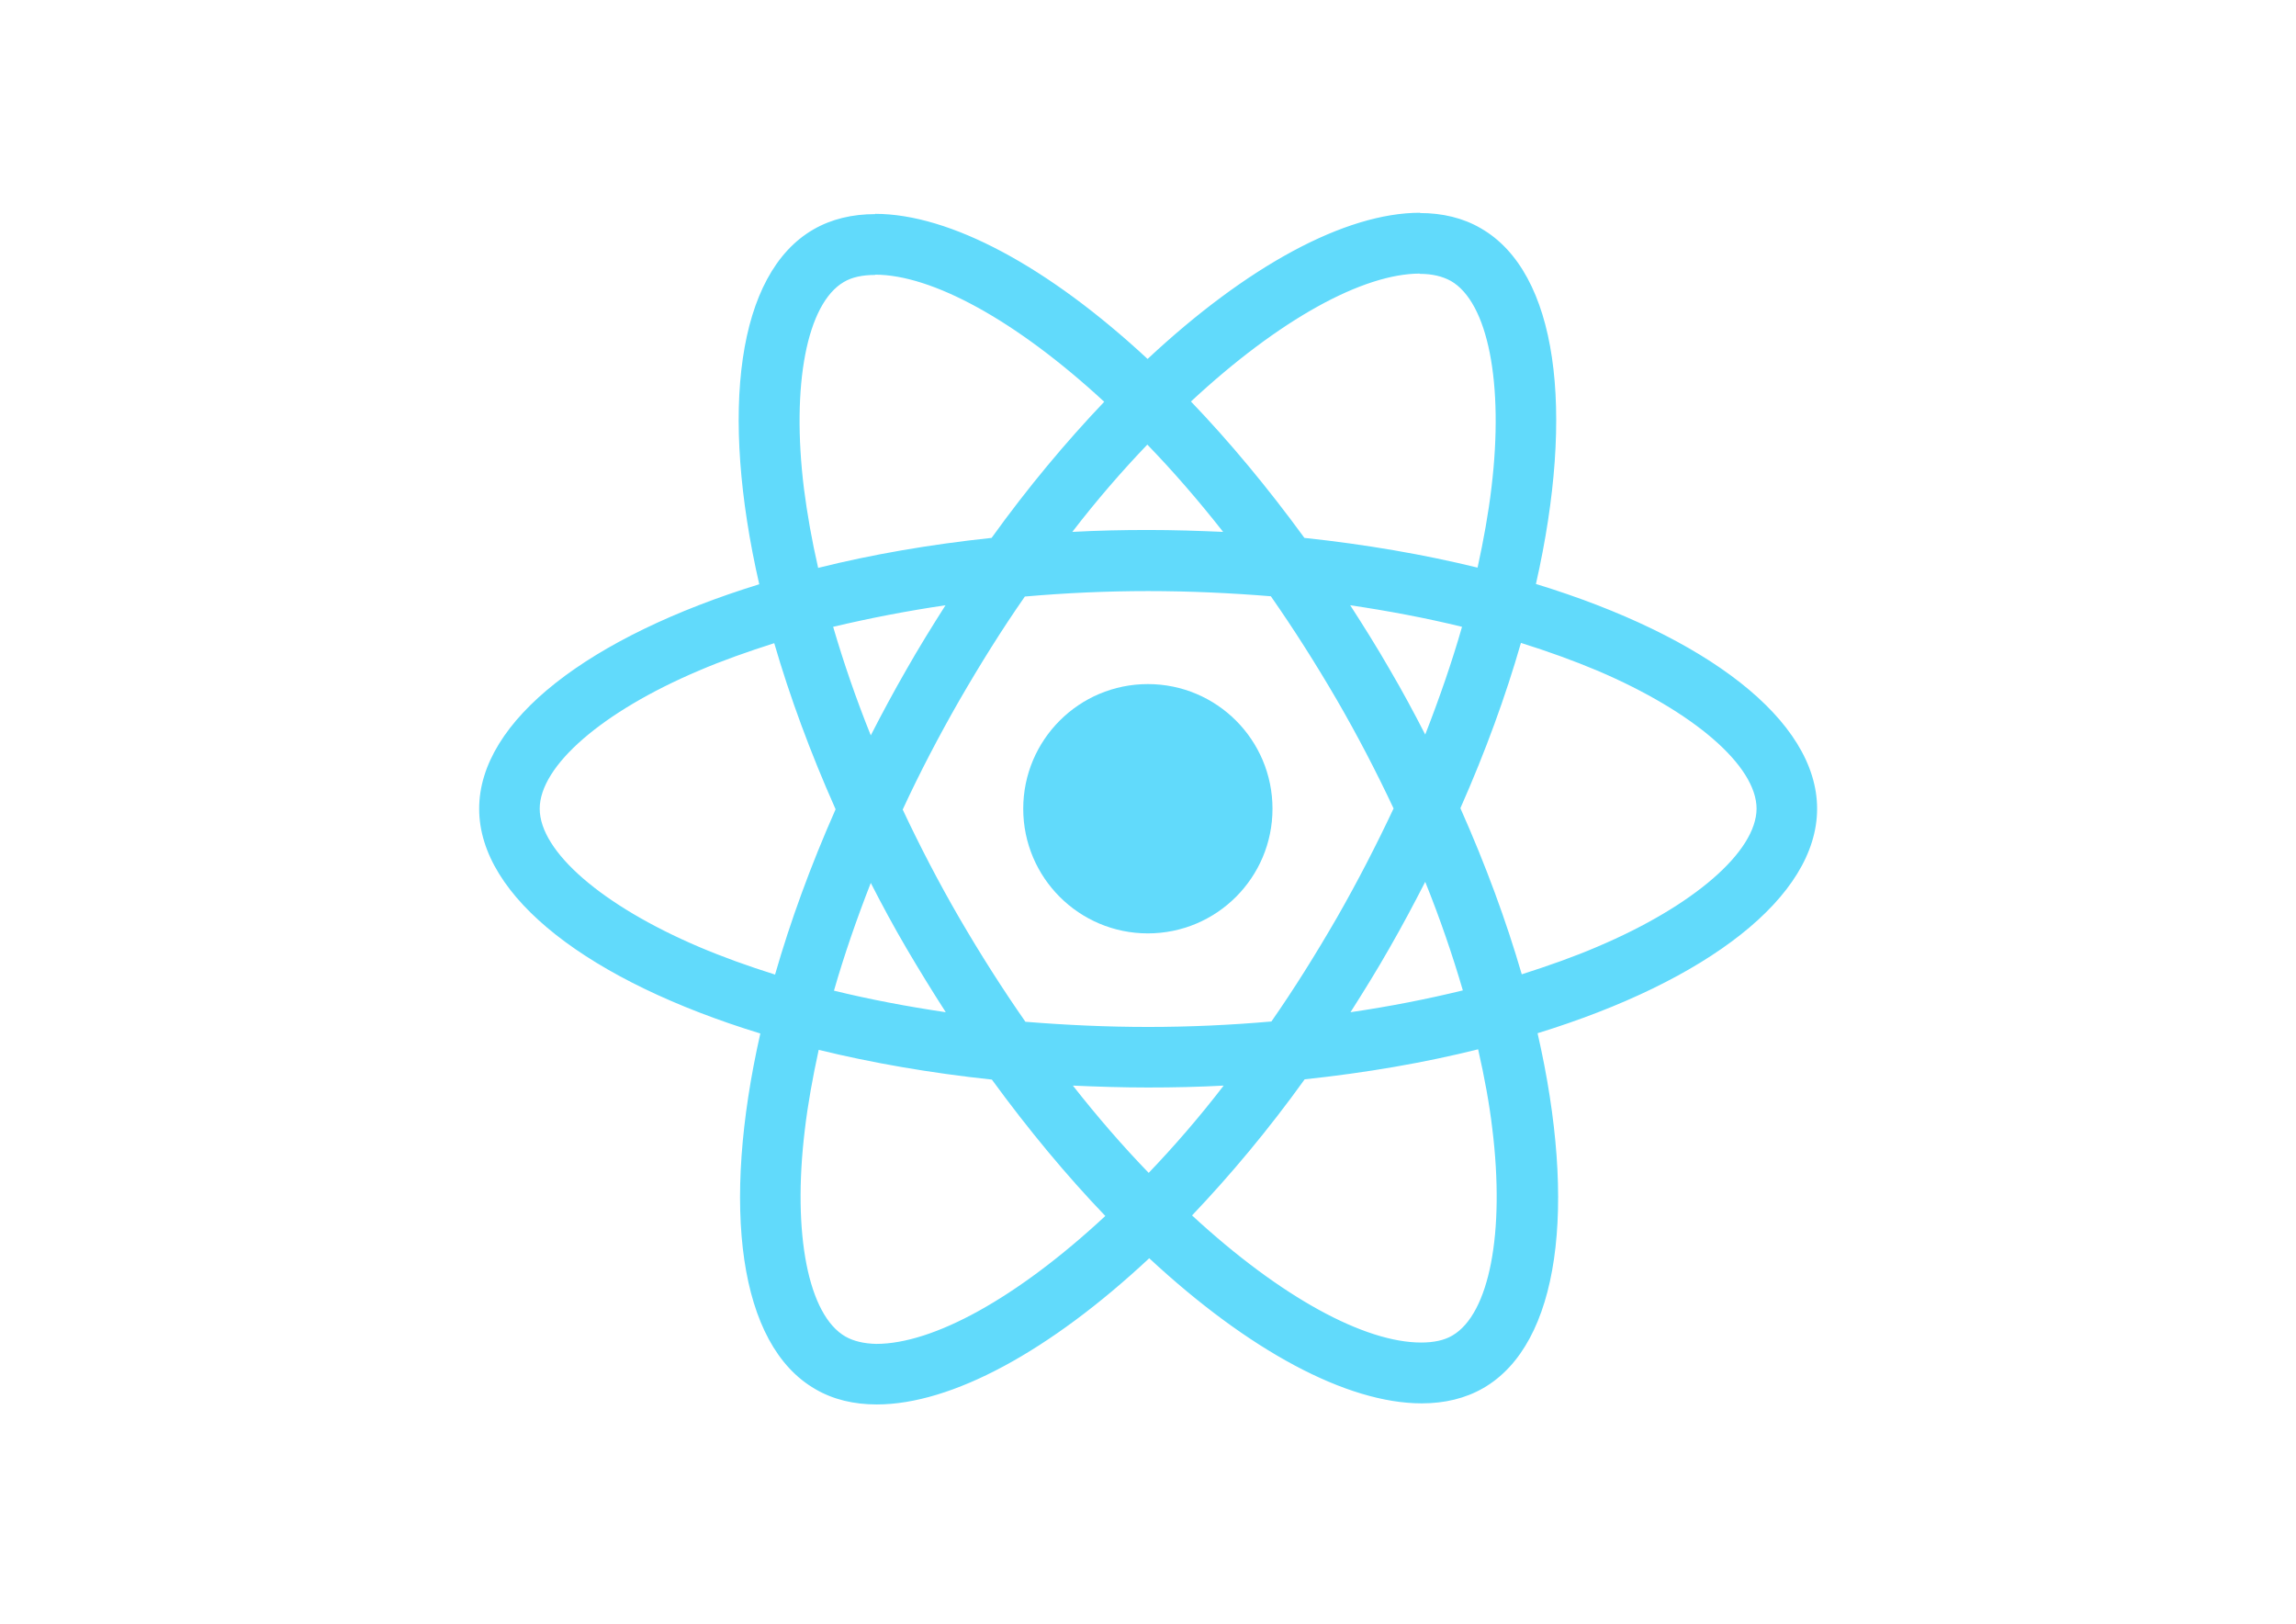
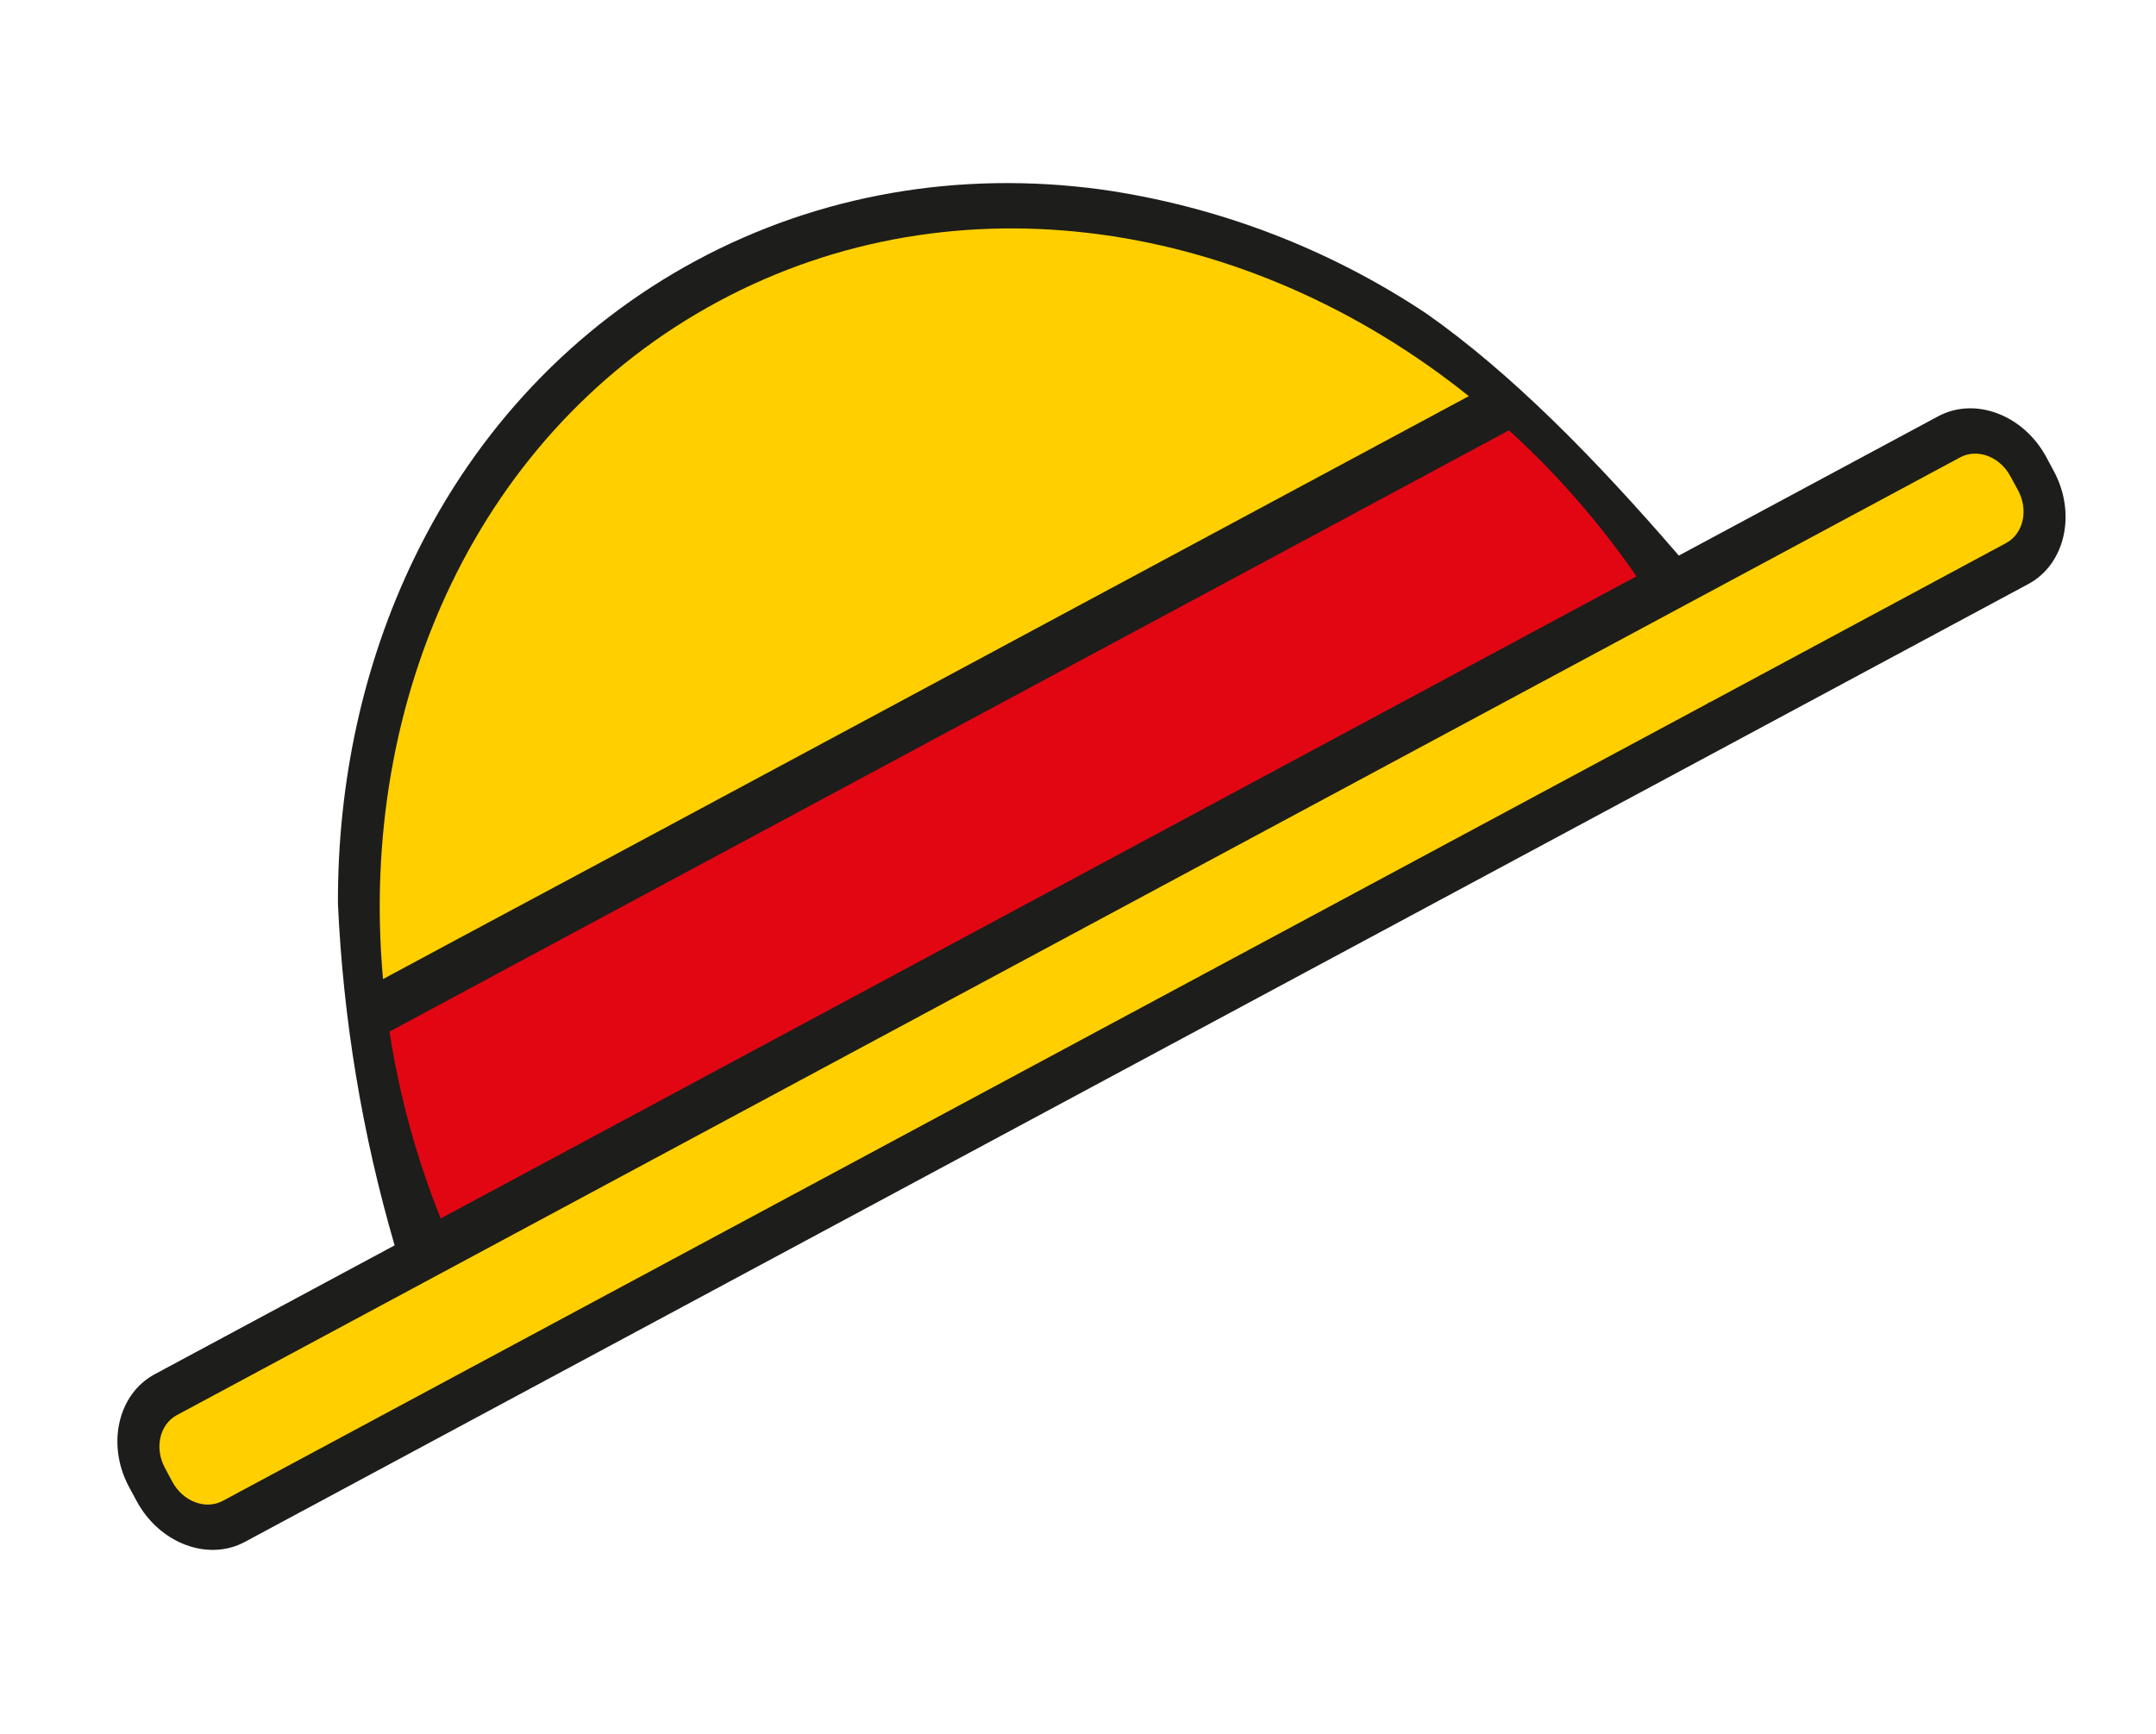
- <svg xmlns="http://www.w3.org/2000/svg" viewBox="0 0 841.9 595.3">
-   <g fill="#61DAFB">
-     <path d="M666.3 296.5c0-32.5-40.7-63.3-103.1-82.4 14.4-63.6 8-114.2-20.2-130.4-6.5-3.8-14.1-5.6-22.4-5.6v22.3c4.6 0 8.3.9 11.4 2.6 13.6 7.8 19.5 37.5 14.9 75.7-1.1 9.4-2.9 19.3-5.1 29.4-19.6-4.8-41-8.5-63.5-10.9-13.5-18.5-27.5-35.3-41.6-50 32.6-30.3 63.2-46.9 84-46.9V78c-27.5 0-63.5 19.6-99.9 53.6-36.4-33.8-72.4-53.2-99.9-53.2v22.3c20.7 0 51.4 16.5 84 46.6-14 14.7-28 31.4-41.3 49.9-22.6 2.4-44 6.1-63.6 11-2.3-10-4-19.7-5.2-29-4.7-38.2 1.1-67.9 14.6-75.8 3-1.8 6.9-2.6 11.5-2.6V78.5c-8.4 0-16 1.8-22.6 5.6-28.1 16.2-34.4 66.7-19.9 130.1-62.2 19.2-102.7 49.9-102.7 82.3 0 32.5 40.7 63.3 103.1 82.4-14.4 63.6-8 114.2 20.2 130.4 6.5 3.8 14.1 5.6 22.5 5.6 27.5 0 63.5-19.6 99.9-53.6 36.4 33.8 72.4 53.2 99.9 53.2 8.4 0 16-1.8 22.6-5.6 28.1-16.2 34.4-66.7 19.9-130.1 62-19.1 102.5-49.9 102.5-82.3zm-130.2-66.7c-3.7 12.9-8.3 26.2-13.5 39.5-4.1-8-8.4-16-13.1-24-4.6-8-9.5-15.8-14.4-23.4 14.2 2.1 27.9 4.7 41 7.9zm-45.8 106.5c-7.8 13.5-15.8 26.3-24.1 38.2-14.9 1.3-30 2-45.2 2-15.1 0-30.2-.7-45-1.9-8.3-11.9-16.4-24.6-24.2-38-7.6-13.1-14.5-26.4-20.8-39.8 6.2-13.4 13.2-26.8 20.7-39.9 7.8-13.5 15.8-26.3 24.1-38.2 14.9-1.3 30-2 45.2-2 15.1 0 30.2.7 45 1.9 8.3 11.9 16.4 24.6 24.2 38 7.6 13.1 14.5 26.4 20.8 39.8-6.3 13.4-13.2 26.8-20.7 39.9zm32.3-13c5.4 13.4 10 26.8 13.8 39.8-13.1 3.2-26.9 5.9-41.2 8 4.9-7.7 9.8-15.6 14.4-23.7 4.6-8 8.9-16.1 13-24.1zM421.2 430c-9.3-9.6-18.6-20.3-27.8-32 9 .4 18.2.7 27.5.7 9.4 0 18.7-.2 27.8-.7-9 11.7-18.3 22.4-27.5 32zm-74.4-58.9c-14.2-2.1-27.9-4.7-41-7.9 3.7-12.9 8.3-26.2 13.5-39.5 4.1 8 8.4 16 13.1 24 4.7 8 9.5 15.8 14.4 23.4zM420.7 163c9.3 9.6 18.6 20.3 27.8 32-9-.4-18.2-.7-27.5-.7-9.4 0-18.7.2-27.8.7 9-11.7 18.3-22.4 27.5-32zm-74 58.9c-4.9 7.7-9.8 15.6-14.4 23.7-4.6 8-8.9 16-13 24-5.4-13.4-10-26.8-13.8-39.8 13.1-3.1 26.9-5.8 41.2-7.9zm-90.5 125.2c-35.4-15.1-58.3-34.9-58.3-50.6 0-15.7 22.9-35.6 58.3-50.6 8.6-3.7 18-7 27.7-10.1 5.7 19.6 13.2 40 22.5 60.9-9.2 20.8-16.6 41.1-22.2 60.6-9.9-3.1-19.3-6.5-28-10.2zM310 490c-13.6-7.8-19.5-37.5-14.9-75.7 1.1-9.4 2.9-19.3 5.1-29.4 19.6 4.8 41 8.5 63.5 10.9 13.5 18.5 27.5 35.3 41.6 50-32.6 30.3-63.2 46.9-84 46.9-4.5-.1-8.3-1-11.3-2.7zm237.2-76.2c4.7 38.2-1.1 67.9-14.6 75.8-3 1.8-6.9 2.6-11.5 2.6-20.7 0-51.4-16.5-84-46.6 14-14.7 28-31.4 41.3-49.9 22.6-2.4 44-6.1 63.6-11 2.3 10.1 4.1 19.8 5.2 29.1zm38.5-66.7c-8.6 3.7-18 7-27.7 10.1-5.7-19.6-13.2-40-22.5-60.9 9.2-20.8 16.6-41.1 22.2-60.6 9.9 3.1 19.3 6.5 28.1 10.2 35.4 15.1 58.3 34.9 58.3 50.6-.1 15.7-23 35.6-58.4 50.6zM320.8 78.4z" />
-     <circle cx="420.9" cy="296.5" r="45.7" />
-     <path d="M520.5 78.1z" />
+ <svg xmlns="http://www.w3.org/2000/svg" viewBox="0 0 505.09 406.22">
+   <g id="Layer_1" data-name="Layer 1">
+     <path d="M413.24,170.12l61.93-33.27c8.64-4.64,11.33-16.49,6-26.43l-1.77-3.29c-5.33-9.93-16.7-14.23-25.34-9.59L393.3,130.18c-19.68-22.83-39.38-42.85-59.11-56.69A184.22,184.22,0,0,0,258,44.4c-33.39-4.52-66.17,1.21-94.81,16.6S111.63,100.55,97,130.88c-11.87,24.56-17.92,52.2-17.83,80.82a341.14,341.14,0,0,0,13.28,80.1L36.24,322c-8.64,4.64-11.33,16.5-6,26.43L32,351.69c5.34,9.93,16.71,14.24,25.35,9.6l58.7-31.54" fill="#1d1d1b" />
+     <path d="M459.22,107.16,41.41,331.59c-4,2.17-5.28,7.68-2.79,12.32l1.76,3.29c2.49,4.63,7.78,6.63,11.81,4.47l348-186.91-.08-.12.28-.15.06.13L470,127.23c4-2.16,5.28-7.68,2.79-12.31L471,111.63C468.54,107,463.26,105,459.22,107.16Z" fill="#ffcf00" />
+     <path d="M140.84,202l15.87-8.52,116.46-62.56,19.68-10.57,34.33-18.44,16.92-9.09C292.51,51.49,224.3,40.55,168.32,70.62s-84.52,93-78.59,158.79l16.93-9.1Z" fill="#ffcf00" />
+     <path d="M121.68,275.61l4.34-2.34,28.35-15.22,13.34-7.17,148-79.5,14.9-8,26.07-14,8.15-4.38,13.63-7.32,4.91-2.64a199.26,199.26,0,0,0-29.86-34.21l-13.72,7.37-28,15.06-15.17,8.15L144.22,213.25l-11.36,6.1-27.9,15-13.72,7.37a199.68,199.68,0,0,0,12,43.78l4.91-2.64Z" fill="#e20613" />
+     <path d="M400.4,164.62l-.06-.13-.28.15.08.12Z" fill="#ffcf00" />
  </g>
</svg>
